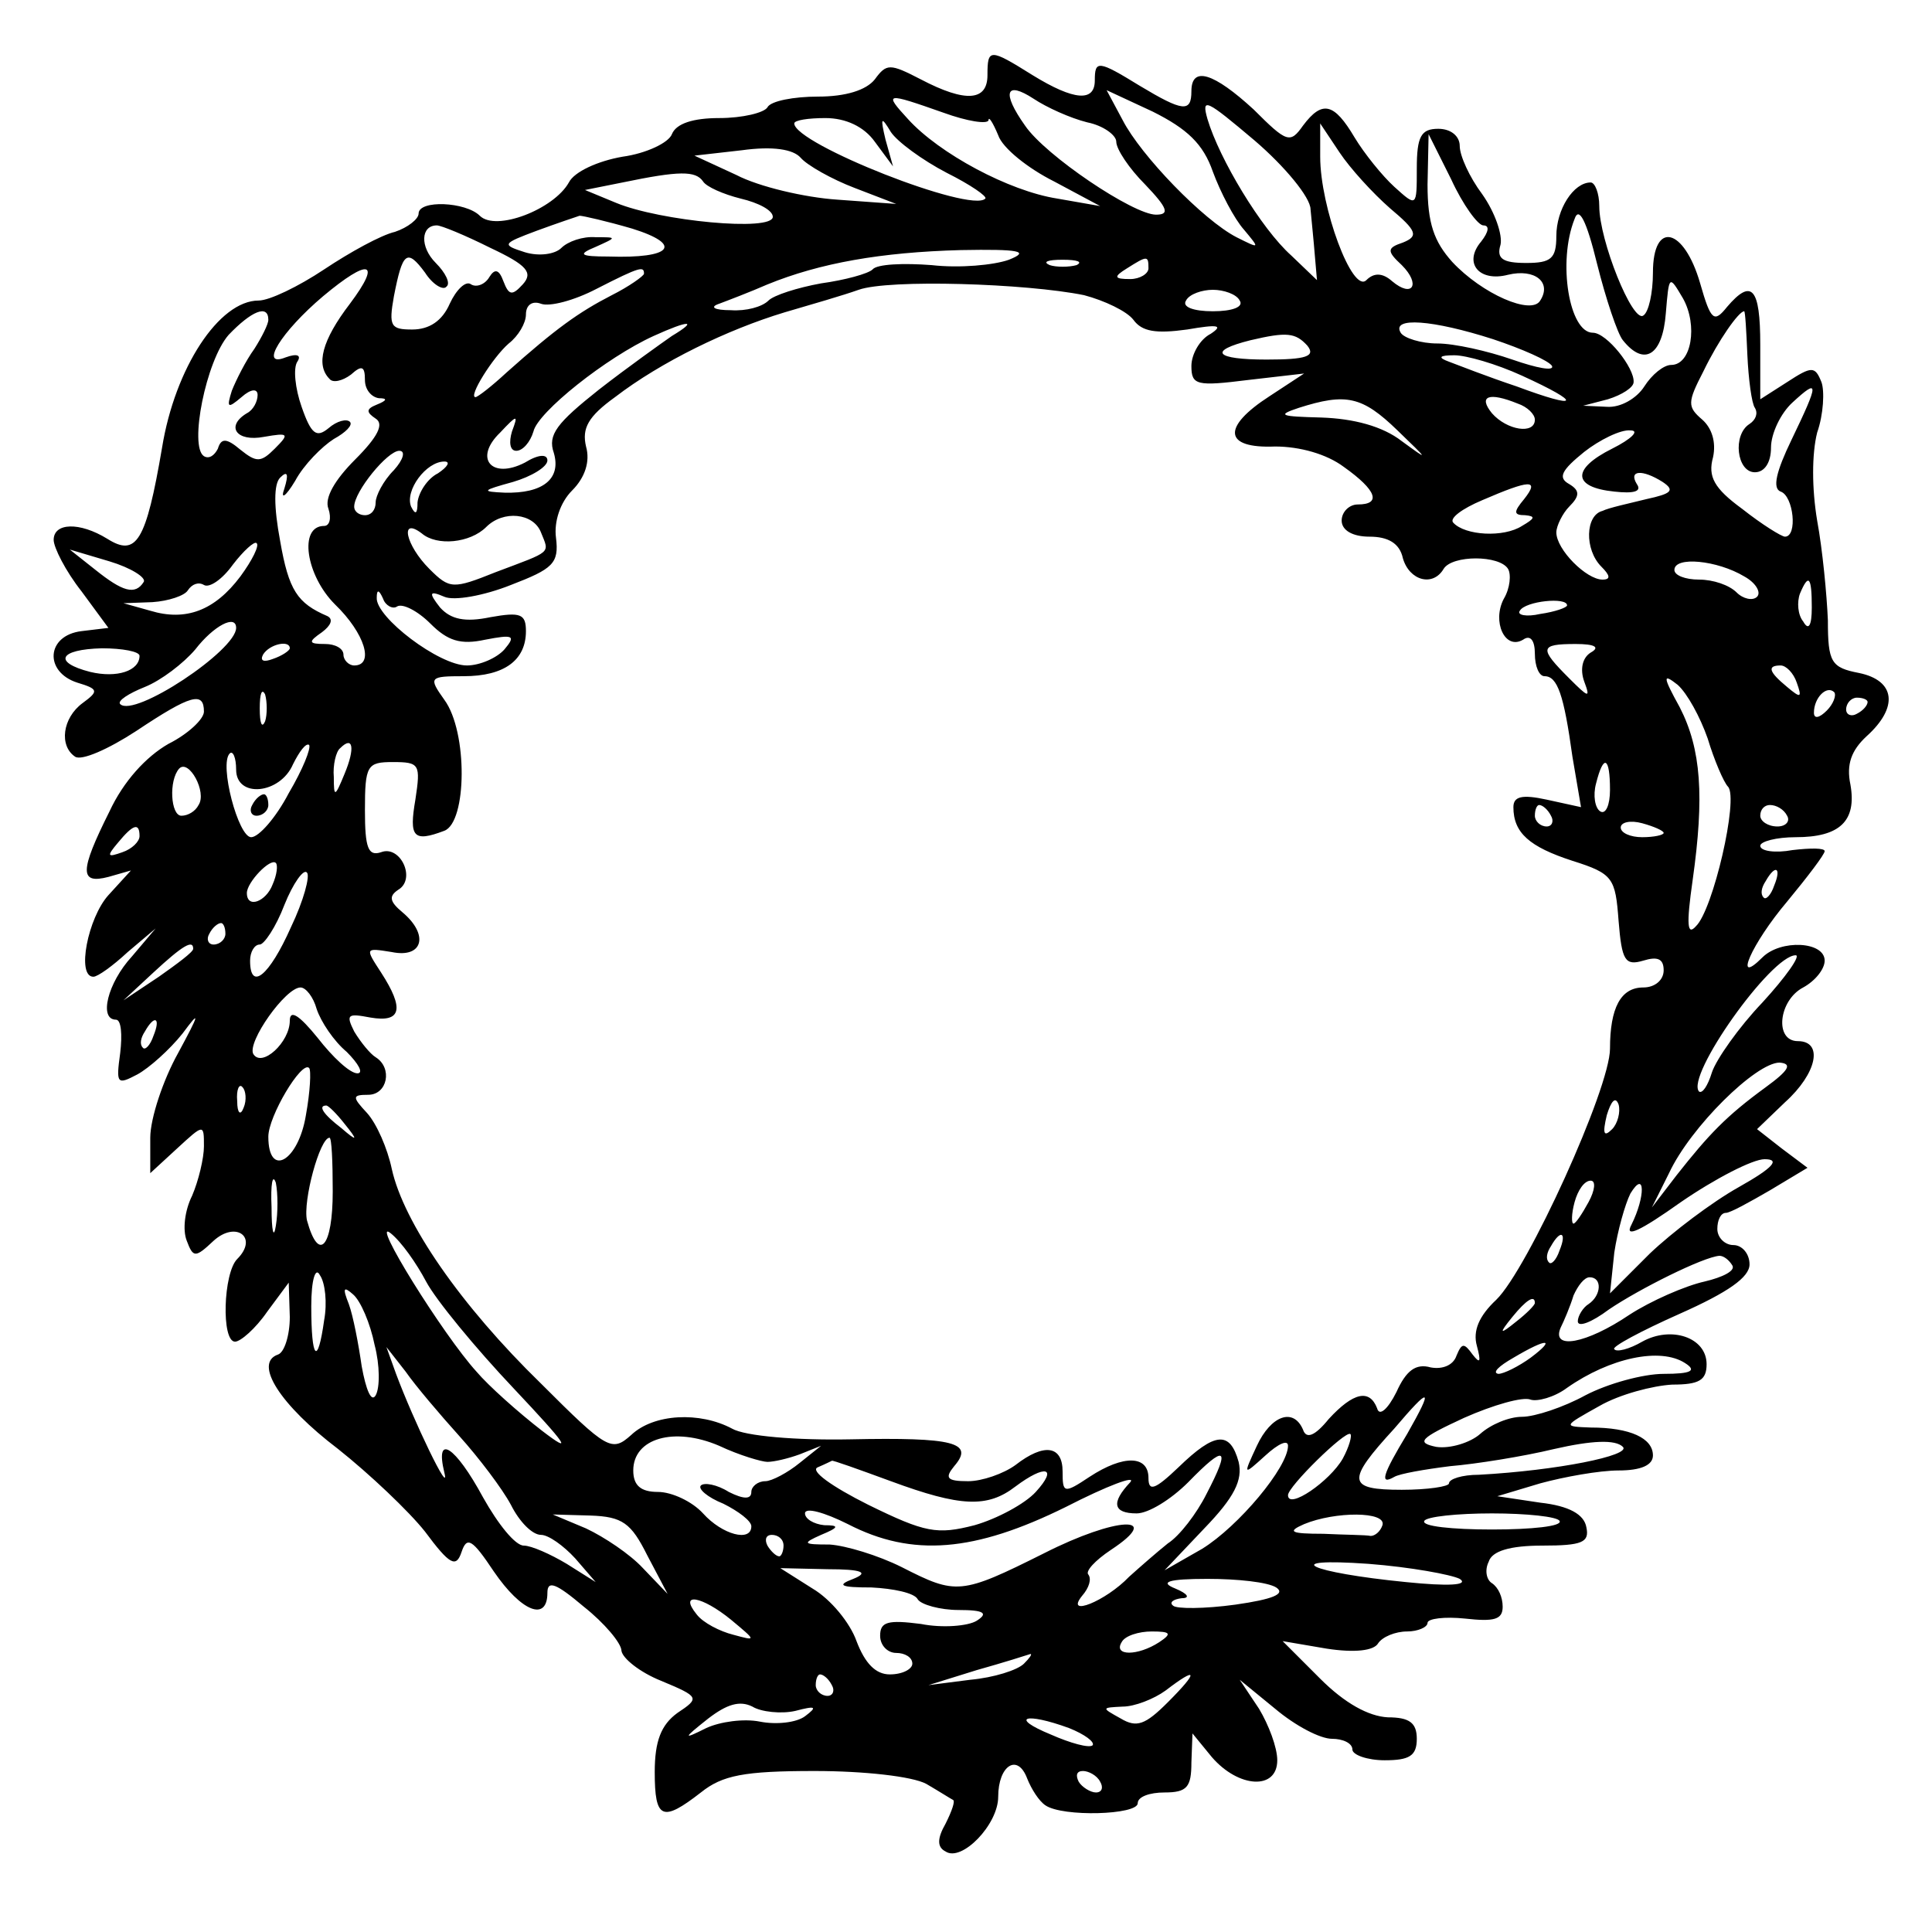
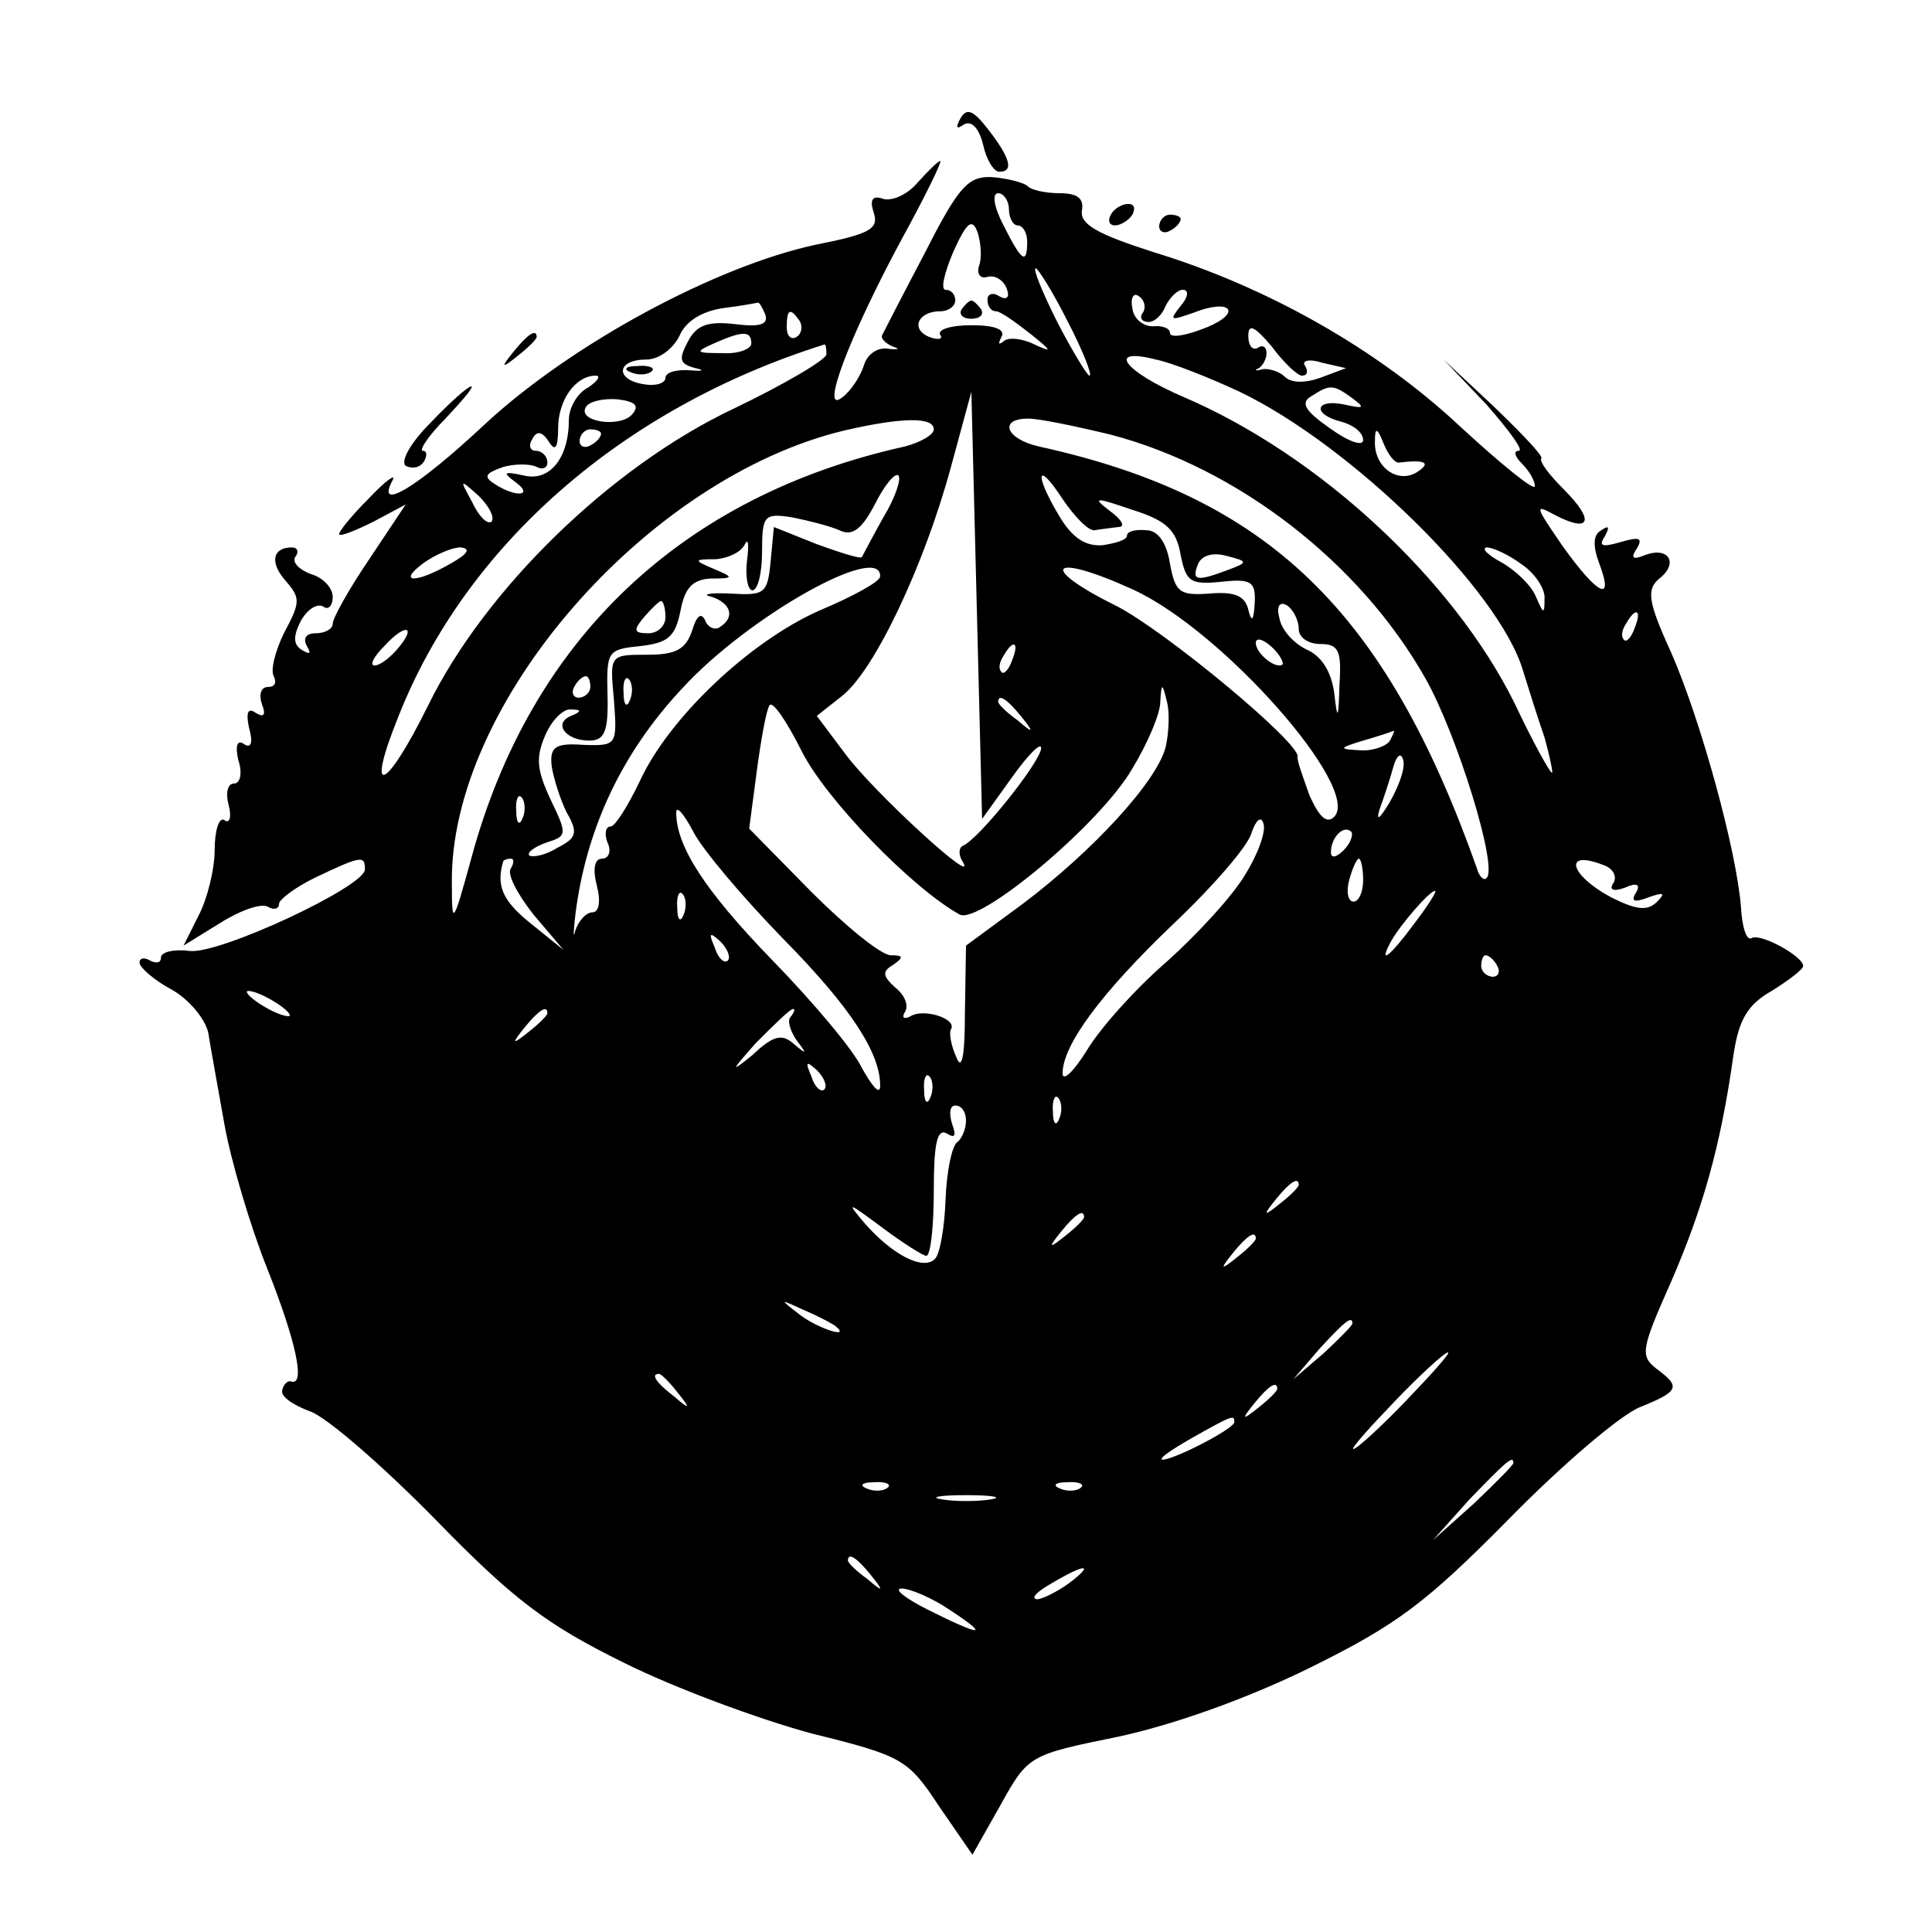
<svg xmlns="http://www.w3.org/2000/svg" version="1.0" width="180pt" height="180pt" viewBox="0 0 180 180" preserveAspectRatio="xMidYMid meet">
  <g transform="translate(0,180) scale(0.1,-0.1)" fill="#000000" stroke="none">
-     <path d="M920 1730 c0 -24 -20 -26 -62 -4 -29 15 -32 15 -43 0 -8 -10 -27 -16 -53 -16 -22 0 -44 -4 -47 -10 -3 -5 -23 -10 -45 -10 -24 0 -40 -5 -44 -15 -3 -8 -24 -18 -46 -21 -23 -4 -45 -14 -50 -24 -14 -25 -68 -46 -83 -31 -13 13 -57 15 -57 2 0 -5 -10 -13 -22 -17 -13 -3 -42 -19 -66 -35 -24 -16 -51 -29 -61 -29 -37 0 -78 -63 -90 -137 -15 -88 -24 -102 -51 -85 -26 16 -50 15 -50 -1 0 -7 11 -29 26 -48 l25 -34 -25 -3 c-33 -4 -35 -38 -4 -48 20 -6 20 -8 5 -19 -19 -14 -22 -40 -7 -50 6 -4 31 7 57 24 51 34 63 37 63 18 0 -7 -15 -21 -33 -30 -21 -12 -42 -35 -55 -63 -28 -56 -28 -68 -1 -61 l21 6 -21 -23 c-19 -21 -30 -76 -14 -76 4 0 18 10 32 23 l26 22 -22 -26 c-23 -25 -31 -59 -15 -59 5 0 6 -14 4 -31 -4 -29 -3 -30 16 -20 11 6 30 23 42 38 17 23 16 19 -4 -18 -14 -25 -26 -61 -26 -79 l0 -33 25 23 c25 23 25 23 25 2 0 -11 -5 -32 -11 -46 -7 -14 -9 -32 -5 -42 6 -16 8 -16 25 0 21 19 42 3 22 -17 -13 -13 -15 -77 -2 -77 5 0 19 12 30 28 l20 27 1 -32 c0 -17 -5 -33 -11 -35 -23 -8 2 -47 56 -88 29 -23 66 -58 81 -77 23 -31 29 -34 34 -19 5 15 10 12 30 -18 26 -38 50 -47 50 -20 0 12 8 9 34 -13 19 -15 35 -34 35 -41 1 -7 17 -20 37 -28 36 -15 36 -16 15 -30 -15 -11 -21 -26 -21 -55 0 -44 7 -47 43 -19 20 16 40 20 106 20 46 0 91 -5 104 -12 12 -7 23 -14 25 -15 2 -1 -1 -10 -7 -22 -8 -14 -8 -22 0 -26 15 -10 49 25 49 51 0 29 18 41 27 17 4 -10 11 -21 17 -25 16 -11 86 -9 86 2 0 6 11 10 25 10 21 0 25 5 25 28 l1 27 18 -22 c25 -29 61 -31 61 -3 0 12 -8 33 -17 48 l-18 27 33 -27 c19 -16 42 -28 53 -28 10 0 19 -4 19 -10 0 -5 14 -10 30 -10 23 0 30 4 30 20 0 15 -7 20 -27 20 -18 1 -40 13 -63 36 l-35 35 41 -7 c26 -4 44 -2 48 5 4 6 16 11 27 11 10 0 19 4 19 8 0 4 16 6 35 4 27 -3 35 -1 35 11 0 9 -4 18 -10 22 -5 3 -7 12 -3 20 3 10 20 15 50 15 37 0 44 3 41 17 -2 12 -16 20 -43 23 l-40 6 40 12 c22 6 55 12 73 12 21 0 32 5 32 14 0 16 -21 26 -58 26 -26 1 -26 1 8 20 19 11 50 19 68 20 25 0 32 4 32 19 0 25 -33 36 -60 21 -12 -7 -24 -10 -26 -7 -3 2 25 17 61 33 45 20 65 34 65 46 0 10 -7 18 -15 18 -8 0 -15 7 -15 15 0 8 3 15 8 15 4 0 22 10 41 21 l35 21 -24 18 -23 18 26 25 c30 27 36 57 12 57 -22 0 -18 38 5 50 11 6 20 17 20 25 0 18 -41 20 -58 3 -28 -28 -10 13 23 52 19 23 35 44 35 47 0 3 -13 3 -30 1 -16 -3 -30 -1 -30 4 0 4 15 8 33 8 41 0 57 15 51 49 -4 19 1 32 15 45 30 27 27 52 -7 59 -26 5 -29 10 -29 49 -1 24 -5 66 -10 93 -5 30 -5 62 0 82 6 17 7 39 4 47 -6 15 -9 15 -32 0 l-25 -16 0 51 c0 53 -8 62 -31 35 -12 -15 -15 -13 -25 22 -15 52 -44 59 -44 10 0 -19 -4 -37 -9 -40 -10 -7 -41 70 -41 102 0 12 -4 22 -8 22 -16 0 -32 -25 -32 -50 0 -21 -5 -25 -28 -25 -22 0 -28 4 -24 17 2 9 -5 30 -17 47 -12 16 -21 36 -21 45 0 9 -8 16 -20 16 -16 0 -20 -7 -20 -37 0 -36 0 -36 -21 -17 -11 10 -28 31 -37 46 -19 32 -30 35 -48 11 -12 -17 -15 -16 -46 15 -37 34 -58 41 -58 17 0 -20 -8 -19 -48 5 -39 24 -42 24 -42 5 0 -20 -19 -19 -58 5 -40 25 -42 25 -42 0z m93 -44 c15 -3 27 -12 27 -18 0 -7 12 -25 27 -40 21 -22 23 -28 10 -28 -21 0 -103 55 -122 83 -22 31 -18 42 8 25 12 -8 34 -18 50 -22z m117 -46 c7 -19 20 -44 29 -54 15 -18 15 -18 -7 -7 -31 16 -89 76 -106 109 l-15 28 43 -20 c32 -16 47 -30 56 -56z m-251 55 c22 -8 41 -11 42 -7 0 4 4 -2 9 -14 4 -12 28 -31 52 -43 l43 -23 -40 7 c-45 7 -110 42 -139 74 -23 25 -21 25 33 6z m342 -90 c1 -11 3 -30 4 -43 l2 -23 -24 23 c-28 25 -67 90 -78 127 -6 21 -1 18 44 -20 28 -24 52 -53 52 -64z m-406 63 l17 -23 -7 25 c-5 21 -4 22 5 7 6 -9 29 -26 52 -38 22 -11 38 -22 36 -24 -13 -14 -178 51 -178 70 0 3 13 5 29 5 19 0 36 -8 46 -22z m480 -62 c25 -21 27 -26 12 -32 -15 -5 -15 -8 -1 -21 18 -18 10 -31 -9 -15 -9 8 -17 8 -24 1 -13 -13 -43 68 -43 115 l0 31 18 -27 c10 -15 31 -38 47 -52z m-499 19 l39 -15 -55 4 c-30 2 -73 12 -94 23 l-39 18 44 5 c29 4 48 1 55 -7 6 -7 29 -20 50 -28z m586 -35 c6 0 5 -6 -2 -15 -17 -20 -2 -38 25 -31 25 6 41 -7 30 -24 -8 -14 -54 6 -82 36 -17 19 -23 36 -23 72 l1 47 21 -42 c11 -24 25 -43 30 -43z m-727 41 c3 -5 19 -12 35 -16 17 -4 30 -11 30 -17 0 -14 -105 -4 -146 13 l-29 12 35 7 c53 11 68 11 75 1z m857 -148 c20 -25 37 -14 40 25 3 36 3 36 16 14 14 -25 8 -62 -11 -62 -7 0 -18 -9 -25 -20 -7 -11 -22 -20 -35 -19 l-22 1 23 6 c13 4 24 11 24 16 1 13 -25 46 -38 46 -22 0 -33 66 -17 106 4 12 11 -1 21 -42 8 -32 19 -65 24 -71z m-923 104 c48 -15 37 -28 -22 -26 -27 0 -29 2 -12 9 20 9 20 9 0 9 -12 1 -26 -4 -32 -10 -6 -6 -21 -8 -34 -4 -22 7 -21 8 11 20 19 7 37 13 40 14 3 0 25 -5 49 -12z m-132 -18 c34 -16 40 -23 30 -34 -10 -11 -13 -10 -18 3 -4 11 -8 12 -13 4 -4 -7 -12 -10 -17 -7 -5 4 -14 -5 -20 -18 -7 -16 -19 -24 -35 -24 -20 0 -22 3 -17 31 8 41 12 45 29 22 7 -11 17 -17 20 -13 4 3 -1 13 -10 22 -15 15 -14 35 1 35 4 0 26 -9 50 -21z m483 -11 c-14 -5 -46 -8 -72 -5 -26 2 -51 1 -55 -4 -4 -4 -26 -10 -48 -13 -22 -4 -44 -11 -49 -16 -6 -6 -21 -10 -35 -9 -16 0 -20 3 -11 6 8 3 29 11 45 18 49 20 106 30 180 32 55 1 65 -1 45 -9z m63 -5 c-7 -2 -19 -2 -25 0 -7 3 -2 5 12 5 14 0 19 -2 13 -5z m67 -3 c0 -5 -8 -10 -17 -10 -15 0 -16 2 -3 10 19 12 20 12 20 0z m-744 -33 c-26 -34 -32 -57 -19 -70 3 -4 12 -2 20 4 10 9 13 8 13 -5 0 -9 6 -16 13 -17 8 0 8 -2 -2 -6 -10 -4 -10 -7 -1 -13 8 -5 2 -17 -19 -38 -19 -19 -29 -36 -25 -46 3 -9 1 -16 -4 -16 -24 0 -17 -46 10 -73 28 -27 37 -57 18 -57 -5 0 -10 5 -10 10 0 6 -8 10 -17 10 -16 0 -16 2 -3 11 8 6 11 12 5 15 -28 12 -36 24 -44 70 -6 32 -6 53 0 59 7 7 8 3 4 -10 -4 -11 1 -8 10 7 8 15 25 32 36 39 11 6 18 13 15 16 -3 3 -12 1 -20 -6 -11 -9 -16 -6 -25 20 -6 17 -8 36 -4 42 4 6 0 8 -11 4 -25 -10 -4 24 35 57 43 36 55 33 25 -7z m274 28 c0 -2 -14 -12 -30 -20 -31 -16 -52 -31 -98 -72 -14 -13 -27 -23 -29 -23 -7 0 16 37 31 50 9 7 16 19 16 27 0 9 6 13 14 10 8 -3 31 3 52 14 41 21 44 21 44 14z m410 -20 c19 -5 40 -15 46 -23 8 -11 21 -13 50 -9 29 5 34 4 22 -4 -10 -5 -18 -19 -18 -30 0 -18 5 -19 53 -13 l52 6 -32 -21 c-45 -29 -43 -49 5 -47 23 0 48 -7 64 -19 31 -22 35 -35 13 -35 -8 0 -15 -7 -15 -15 0 -9 10 -15 26 -15 17 0 28 -6 31 -20 6 -21 28 -27 38 -10 8 13 52 13 60 0 3 -5 2 -18 -4 -28 -11 -21 1 -48 18 -38 7 5 11 -1 11 -13 0 -12 4 -21 9 -21 12 0 18 -17 26 -75 l8 -47 -32 7 c-23 5 -31 3 -31 -7 0 -24 15 -37 55 -50 38 -12 40 -16 43 -56 3 -37 6 -42 23 -37 13 4 19 2 19 -9 0 -9 -8 -16 -19 -16 -21 0 -31 -19 -31 -57 0 -37 -77 -206 -106 -234 -16 -15 -22 -29 -18 -43 4 -15 3 -17 -4 -8 -8 11 -10 11 -15 -1 -3 -9 -13 -13 -24 -11 -14 4 -23 -3 -32 -23 -8 -16 -16 -23 -18 -15 -7 18 -22 15 -45 -10 -13 -16 -21 -19 -24 -10 -9 21 -30 13 -43 -15 -13 -28 -13 -28 8 -9 12 11 21 15 21 9 0 -20 -46 -75 -80 -96 l-35 -20 37 39 c28 29 36 45 32 62 -8 29 -22 28 -56 -5 -22 -21 -28 -23 -28 -10 0 21 -23 22 -55 1 -24 -16 -25 -15 -25 5 0 24 -17 27 -44 6 -11 -8 -31 -15 -44 -15 -20 0 -22 3 -13 14 19 22 0 27 -97 25 -50 -1 -98 3 -110 10 -30 16 -73 14 -94 -6 -18 -16 -22 -14 -84 48 -75 73 -128 150 -139 200 -4 19 -14 42 -23 52 -14 15 -14 17 1 17 18 0 23 25 7 35 -5 3 -14 14 -20 24 -8 16 -6 17 15 13 29 -5 32 8 10 42 -15 23 -15 23 10 19 29 -6 35 16 10 37 -12 10 -13 15 -4 21 17 10 2 42 -16 35 -12 -4 -15 4 -15 39 0 42 2 45 26 45 25 0 26 -2 21 -35 -6 -35 -2 -40 27 -29 21 8 22 92 0 122 -15 21 -14 22 18 22 38 0 58 15 58 42 0 16 -5 18 -33 13 -24 -5 -37 -2 -47 9 -11 14 -10 16 4 10 9 -4 37 1 62 11 39 15 45 20 42 44 -2 15 4 33 15 44 12 12 17 27 13 41 -4 17 2 28 27 46 43 33 105 63 158 79 24 7 55 16 69 21 28 10 156 6 210 -5z m145 -5 c4 -6 -7 -10 -25 -10 -18 0 -29 4 -25 10 3 6 15 10 25 10 10 0 22 -4 25 -10z m-905 -18 c0 -4 -6 -16 -13 -27 -8 -11 -17 -29 -21 -39 -5 -16 -4 -17 9 -6 9 8 15 8 15 2 0 -6 -4 -14 -10 -17 -20 -12 -10 -27 16 -22 23 4 24 3 10 -11 -13 -13 -17 -13 -32 -1 -13 11 -18 11 -21 1 -3 -6 -8 -10 -13 -7 -14 9 2 89 23 113 21 22 37 29 37 14z m1378 -33 c1 -22 4 -45 7 -49 3 -5 1 -11 -5 -15 -16 -10 -12 -45 5 -45 9 0 15 9 15 23 0 13 9 32 20 42 25 23 25 19 -1 -35 -14 -29 -18 -45 -10 -48 12 -4 16 -42 4 -42 -3 0 -21 11 -40 26 -26 19 -32 30 -27 48 3 14 -1 27 -10 35 -14 12 -14 16 1 45 14 29 33 56 38 56 1 0 2 -18 3 -41z m-1002 18 c-10 -7 -41 -29 -68 -50 -39 -31 -48 -42 -42 -59 7 -24 -10 -38 -46 -37 -22 1 -21 2 8 10 17 5 32 14 32 20 0 6 -8 6 -21 -2 -31 -16 -48 4 -23 28 16 17 17 17 11 1 -3 -10 -2 -18 4 -18 6 0 13 8 16 18 4 18 68 69 112 89 33 15 42 15 17 0z m765 -3 c27 -9 52 -20 55 -25 2 -5 -14 -2 -37 6 -23 8 -54 15 -70 15 -15 0 -31 5 -34 10 -9 15 30 12 86 -6z m-173 -6 c8 -10 -1 -13 -38 -13 -48 0 -55 8 -15 18 34 8 42 7 53 -5z m200 -28 c57 -26 54 -32 -5 -10 -27 9 -55 20 -63 23 -11 4 -9 6 5 6 11 0 39 -8 63 -19z m-116 -51 c29 -28 30 -29 4 -10 -18 14 -45 21 -75 22 -38 1 -42 2 -21 9 44 14 59 11 92 -21z m112 25 c9 -3 16 -10 16 -15 0 -14 -26 -10 -40 6 -13 16 -3 20 24 9z m88 -42 c-38 -19 -37 -36 2 -40 18 -2 26 0 21 7 -8 13 5 14 24 2 12 -8 8 -11 -15 -16 -16 -4 -35 -8 -41 -11 -16 -4 -17 -36 -1 -52 8 -8 9 -12 1 -12 -15 0 -43 28 -43 44 0 6 6 18 12 24 10 10 10 15 0 21 -11 6 -7 13 14 30 14 11 34 21 43 20 9 0 1 -8 -17 -17z m-1135 -20 c-10 -10 -17 -24 -17 -30 0 -7 -4 -12 -10 -12 -5 0 -10 3 -10 8 0 14 31 52 42 52 6 0 4 -8 -5 -18z m41 -3 c-10 -5 -18 -18 -19 -27 0 -11 -2 -12 -6 -4 -6 15 14 42 31 42 6 0 3 -5 -6 -11z m1012 -24 c-10 -12 -10 -15 1 -15 10 -1 9 -3 -3 -10 -17 -11 -53 -9 -64 3 -4 4 8 13 27 21 44 19 54 20 39 1z m-916 -31 c8 -20 11 -17 -42 -37 -40 -16 -43 -16 -62 3 -22 22 -28 49 -7 33 14 -12 45 -9 60 6 16 16 44 13 51 -5z m-280 -41 c-24 -32 -51 -42 -84 -32 l-25 7 27 1 c15 1 30 6 33 11 4 6 10 8 15 5 5 -3 17 5 27 19 10 13 20 22 22 20 3 -2 -4 -16 -15 -31z m-90 -5 c-8 -13 -20 -9 -45 11 l-24 19 37 -11 c20 -6 34 -15 32 -19z m1491 5 c11 -6 16 -15 12 -19 -4 -4 -13 -2 -19 4 -7 7 -22 12 -35 12 -13 0 -23 4 -23 9 0 13 40 9 65 -6z m63 -29 c0 -17 -3 -22 -8 -13 -5 6 -6 18 -3 26 8 19 11 16 11 -13z m-1318 1 c5 3 19 -4 31 -16 16 -16 28 -20 51 -15 26 5 29 4 18 -9 -7 -8 -23 -15 -35 -15 -26 0 -85 45 -84 63 0 8 2 8 6 -1 2 -6 9 -10 13 -7z m1090 1 c0 -2 -11 -6 -25 -8 -13 -3 -22 -1 -19 3 5 9 44 13 44 5z m-1240 -21 c0 -21 -95 -84 -108 -71 -3 3 8 10 23 16 15 6 36 22 47 35 17 22 38 33 38 20z m-90 -26 c0 -14 -21 -21 -46 -15 -35 9 -29 21 11 22 19 0 35 -3 35 -7z m140 7 c0 -2 -7 -7 -16 -10 -8 -3 -12 -2 -9 4 6 10 25 14 25 6z m1212 -4 c-8 -5 -10 -16 -6 -27 6 -16 4 -15 -14 3 -28 28 -28 32 6 32 18 0 23 -3 14 -8z m192 -28 c5 -14 4 -15 -9 -4 -17 14 -19 20 -6 20 5 0 12 -7 15 -16z m-83 -52 c6 -20 15 -41 19 -45 10 -11 -14 -115 -30 -130 -8 -9 -9 1 -3 43 11 78 8 122 -12 161 -16 29 -16 32 -2 21 9 -8 21 -30 28 -50z m-1344 16 c-3 -7 -5 -2 -5 12 0 14 2 19 5 13 2 -7 2 -19 0 -25z m1455 10 c-7 -7 -12 -8 -12 -2 0 14 12 26 19 19 2 -3 -1 -11 -7 -17z m38 8 c0 -3 -4 -8 -10 -11 -5 -3 -10 -1 -10 4 0 6 5 11 10 11 6 0 10 -2 10 -4z m-1471 -85 c-12 -23 -28 -41 -35 -41 -12 0 -30 68 -20 78 3 3 6 -4 6 -15 0 -27 41 -23 53 5 6 12 12 20 15 18 2 -3 -6 -23 -19 -45z m52 18 c-9 -22 -10 -22 -10 -3 -1 11 2 24 6 27 12 12 14 0 4 -24z m-136 -29 c-3 -6 -10 -10 -16 -10 -10 0 -12 33 -2 44 9 9 26 -22 18 -34z m1315 14 c0 -14 -4 -23 -9 -20 -5 3 -7 15 -4 26 7 28 13 25 13 -6z m-55 -24 c3 -5 1 -10 -4 -10 -6 0 -11 5 -11 10 0 6 2 10 4 10 3 0 8 -4 11 -10z m220 0 c3 -5 -1 -10 -9 -10 -9 0 -16 5 -16 10 0 6 4 10 9 10 6 0 13 -4 16 -10z m-115 -16 c0 -2 -9 -4 -20 -4 -11 0 -20 4 -20 9 0 5 9 7 20 4 11 -3 20 -7 20 -9z m-1420 -3 c0 -5 -7 -12 -16 -15 -14 -5 -15 -4 -4 9 14 17 20 19 20 6z m124 -45 c-6 -16 -24 -23 -24 -8 0 10 22 33 27 28 2 -2 1 -11 -3 -20z m17 -40 c-20 -45 -38 -60 -38 -31 0 8 4 15 9 15 4 0 15 16 23 37 8 20 18 34 21 30 3 -3 -3 -26 -15 -51z m1382 39 c-3 -9 -8 -14 -10 -11 -3 3 -2 9 2 15 9 16 15 13 8 -4z m-1443 -45 c0 -5 -5 -10 -11 -10 -5 0 -7 5 -4 10 3 6 8 10 11 10 2 0 4 -4 4 -10z m-30 -14 c0 -3 -15 -14 -32 -26 l-33 -22 28 26 c27 25 37 31 37 22z m1462 -50 c-22 -23 -43 -53 -47 -65 -4 -13 -9 -20 -12 -18 -13 14 67 127 90 127 5 0 -9 -20 -31 -44z m-1347 -6 c4 -12 16 -30 28 -40 11 -11 16 -20 10 -20 -7 0 -23 15 -37 33 -17 21 -26 27 -26 16 0 -20 -26 -44 -34 -31 -6 11 30 62 44 62 5 0 12 -9 15 -20z m-152 -25 c-3 -9 -8 -14 -10 -11 -3 3 -2 9 2 15 9 16 15 13 8 -4z m142 -74 c-7 -43 -35 -59 -35 -20 0 19 31 71 38 64 2 -2 1 -22 -3 -44z m1360 26 c-37 -27 -53 -44 -83 -82 l-23 -30 16 32 c20 43 81 103 103 103 12 -1 9 -7 -13 -23z m-1418 -19 c-3 -8 -6 -5 -6 6 -1 11 2 17 5 13 3 -3 4 -12 1 -19z m1275 -20 c-8 -8 -9 -4 -5 13 4 13 8 18 11 10 2 -7 -1 -18 -6 -23z m-1181 5 c13 -16 12 -17 -3 -4 -17 13 -22 21 -14 21 2 0 10 -8 17 -17z m-11 -63 c0 -52 -13 -67 -24 -27 -4 18 12 77 21 77 2 0 3 -22 3 -50z m1310 4 c-25 -14 -62 -42 -83 -62 l-37 -37 4 38 c3 20 10 45 15 55 14 23 14 -3 1 -29 -7 -13 8 -6 46 21 32 22 67 40 78 40 15 0 8 -8 -24 -26z m-1363 -36 c-2 -13 -4 -5 -4 17 -1 22 1 32 4 23 2 -10 2 -28 0 -40z m1223 22 c-6 -11 -12 -20 -14 -20 -2 0 -2 9 1 20 3 11 9 20 15 20 5 0 4 -9 -2 -20z m-1083 -74 c9 -17 46 -62 82 -100 49 -52 56 -62 26 -39 -22 17 -50 42 -61 55 -31 34 -100 145 -80 129 10 -8 24 -28 33 -45z m1056 29 c-3 -9 -8 -14 -10 -11 -3 3 -2 9 2 15 9 16 15 13 8 -4z m161 -14 c3 -5 -9 -11 -26 -15 -18 -4 -50 -18 -70 -31 -40 -27 -73 -33 -64 -12 3 6 9 20 12 30 4 9 10 17 15 17 12 0 11 -17 -1 -25 -5 -3 -10 -11 -10 -16 0 -6 13 -1 29 11 28 19 88 49 103 50 4 0 9 -4 12 -9z m-1312 -51 c-6 -43 -12 -37 -12 13 0 25 4 37 8 29 5 -7 7 -26 4 -42z m47 -23 c5 -19 5 -40 1 -47 -4 -7 -9 5 -13 27 -3 21 -8 47 -12 58 -6 15 -5 17 4 9 7 -6 16 -27 20 -47z m1081 39 c0 -2 -8 -10 -17 -17 -16 -13 -17 -12 -4 4 13 16 21 21 21 13z m-4 -51 c-11 -8 -25 -15 -30 -15 -6 1 0 7 14 15 32 19 40 18 16 0z m-998 -73 c18 -20 40 -49 48 -64 8 -16 20 -28 28 -28 7 0 21 -10 32 -22 l19 -22 -27 17 c-15 9 -33 17 -40 17 -8 0 -24 20 -38 45 -26 48 -45 60 -36 23 6 -24 -29 49 -45 92 l-9 25 18 -23 c9 -13 32 -40 50 -60z m1142 68 c11 -7 6 -10 -20 -10 -19 0 -52 -9 -73 -20 -20 -11 -47 -20 -59 -20 -12 0 -29 -7 -39 -16 -9 -8 -28 -14 -41 -12 -19 4 -15 8 26 27 27 12 55 20 62 17 6 -2 22 2 34 11 40 28 87 38 110 23z m-259 -66 c-23 -38 -26 -48 -12 -40 5 3 28 7 52 10 24 2 68 9 97 16 35 8 57 9 64 2 8 -8 -61 -22 -134 -26 -16 0 -28 -4 -28 -8 0 -3 -20 -6 -44 -6 -51 0 -52 8 -7 57 34 40 37 39 12 -5z m-596 -26 c6 0 19 3 30 7 l20 8 -20 -16 c-11 -9 -26 -17 -32 -17 -7 0 -13 -5 -13 -10 0 -7 -7 -7 -21 0 -11 7 -23 9 -26 6 -3 -3 6 -11 21 -17 14 -7 26 -16 26 -21 0 -15 -27 -8 -45 12 -10 11 -29 20 -42 20 -16 0 -23 6 -23 20 0 30 38 41 80 23 19 -9 40 -15 45 -15z m536 3 c-12 -21 -51 -48 -51 -34 0 8 53 60 58 57 2 -1 -1 -12 -7 -23z m-127 -33 c-9 -18 -25 -39 -36 -46 -10 -8 -26 -22 -36 -31 -22 -23 -60 -38 -44 -18 7 8 9 16 6 20 -3 3 6 13 21 23 50 33 5 31 -62 -3 -78 -39 -82 -39 -133 -13 -22 11 -52 20 -67 21 -25 0 -26 1 -8 9 17 7 17 9 3 9 -10 1 -18 6 -18 11 0 6 18 1 40 -10 60 -31 118 -26 203 16 39 20 66 30 60 23 -18 -19 -16 -29 6 -29 11 0 32 13 48 29 35 36 40 33 17 -11z m-294 12 c65 -24 90 -25 116 -5 28 21 40 18 19 -5 -10 -11 -36 -25 -57 -31 -35 -9 -46 -7 -99 19 -34 17 -55 32 -47 35 7 3 13 6 13 6 0 1 25 -8 55 -19z m-227 -69 l19 -36 -23 24 c-12 13 -36 29 -53 37 l-31 13 35 -1 c30 -1 38 -7 53 -37z m685 28 c-2 -6 -7 -10 -11 -10 -4 1 -24 1 -44 2 -31 0 -34 2 -18 9 29 12 77 12 73 -1z m165 4 c3 -5 -26 -8 -63 -8 -37 0 -66 3 -63 8 2 4 31 7 63 7 32 0 61 -3 63 -7z m-723 -23 c0 -5 -2 -10 -4 -10 -3 0 -8 5 -11 10 -3 6 -1 10 4 10 6 0 11 -4 11 -10z m630 -31 c9 -6 -11 -7 -50 -3 -91 9 -120 23 -35 17 39 -3 77 -10 85 -14z m-565 0 c-16 -6 -12 -8 17 -8 20 -1 40 -5 43 -11 3 -5 21 -10 38 -10 24 0 28 -3 17 -10 -8 -5 -32 -7 -52 -3 -31 4 -38 2 -38 -11 0 -9 7 -16 15 -16 8 0 15 -4 15 -10 0 -5 -9 -10 -21 -10 -13 0 -23 10 -31 31 -6 17 -24 39 -41 49 l-30 19 44 -1 c32 0 39 -3 24 -9z m394 -8 c9 -6 -3 -11 -38 -16 -29 -4 -55 -4 -58 -1 -4 3 0 6 8 7 8 0 6 4 -6 9 -15 6 -7 9 30 9 28 0 56 -3 64 -8z m-508 -30 c24 -20 24 -20 2 -14 -12 3 -28 11 -34 19 -17 21 5 17 32 -5z m399 -21 c-20 -13 -43 -13 -35 0 3 6 16 10 28 10 18 0 19 -2 7 -10z m-126 -20 c-6 -6 -28 -13 -50 -15 l-39 -5 45 14 c25 7 47 14 50 15 2 0 -1 -4 -6 -9z m-179 -20 c3 -5 1 -10 -4 -10 -6 0 -11 5 -11 10 0 6 2 10 4 10 3 0 8 -4 11 -10z m313 -16 c-21 -21 -29 -24 -44 -15 -18 10 -18 10 2 11 11 0 29 7 40 15 30 23 31 18 2 -11z m-347 -8 c19 5 21 4 9 -5 -8 -6 -27 -8 -42 -5 -15 3 -37 0 -50 -6 -22 -11 -22 -10 2 9 17 13 29 17 41 11 8 -5 27 -7 40 -4z m255 -16 c15 -6 24 -13 22 -16 -3 -3 -21 2 -39 10 -39 16 -24 21 17 6z m29 -50 c3 -5 2 -10 -4 -10 -5 0 -13 5 -16 10 -3 6 -2 10 4 10 5 0 13 -4 16 -10z" />
-     <path d="M235 1050 c-3 -5 -1 -10 4 -10 6 0 11 5 11 10 0 6 -2 10 -4 10 -3 0 -8 -4 -11 -10z" />
+     <path d="M895 1690 c-5 -9 -4 -11 3 -6 7 4 14 -3 18 -19 3 -14 10 -25 15 -25 14 0 10 13 -10 39 -14 18 -20 21 -26 11z" />
+     <path d="M855 1630 c-10 -12 -25 -18 -33 -15 -9 3 -12 -1 -8 -13 5 -15 -3 -20 -54 -30 -93 -20 -227 -92 -308 -167 -64 -60 -103 -83 -86 -52 3 6 -7 -1 -23 -18 -16 -16 -28 -31 -27 -33 1 -2 16 4 32 12 l30 16 -34 -51 c-19 -28 -34 -55 -34 -60 0 -5 -7 -9 -16 -9 -9 0 -12 -5 -8 -12 4 -7 3 -8 -4 -4 -9 5 -9 13 -2 27 6 11 15 17 21 14 5 -4 9 1 9 9 0 8 -9 18 -20 21 -11 4 -18 11 -15 16 4 5 2 9 -3 9 -18 0 -21 -14 -6 -31 14 -16 14 -20 -1 -48 -9 -18 -13 -36 -10 -41 3 -6 1 -10 -5 -10 -7 0 -9 -7 -6 -16 4 -10 2 -13 -6 -8 -7 5 -9 0 -6 -14 4 -14 2 -20 -5 -15 -6 4 -8 -2 -5 -15 4 -12 2 -22 -4 -22 -6 0 -8 -9 -5 -20 3 -11 1 -18 -4 -14 -5 3 -9 -10 -9 -28 0 -18 -7 -46 -15 -61 l-14 -28 34 21 c19 12 39 19 45 15 5 -3 10 -2 10 3 0 4 16 16 35 25 42 20 45 20 45 7 0 -16 -135 -79 -163 -76 -15 2 -27 -1 -27 -6 0 -5 -4 -6 -10 -3 -5 3 -10 3 -10 -2 0 -4 13 -16 30 -25 16 -9 31 -27 34 -40 2 -13 9 -51 15 -85 6 -34 24 -95 40 -135 27 -68 36 -110 22 -105 -3 1 -7 -3 -8 -8 -2 -6 10 -14 26 -20 15 -5 68 -51 117 -101 73 -75 104 -98 175 -133 48 -24 127 -53 175 -66 85 -21 90 -24 119 -68 l31 -45 26 46 c26 47 27 47 110 64 51 11 119 35 178 64 81 40 108 60 185 138 50 51 105 98 123 105 37 15 38 19 15 36 -15 12 -14 18 14 81 29 67 46 125 58 211 5 33 13 47 36 60 16 10 29 20 29 23 0 9 -40 31 -48 26 -5 -3 -9 11 -10 29 -4 52 -37 173 -65 237 -22 48 -23 59 -11 69 18 14 9 30 -13 22 -12 -5 -14 -3 -8 6 6 10 2 11 -15 6 -17 -5 -21 -4 -15 5 5 9 4 11 -3 6 -8 -4 -8 -15 -2 -31 14 -37 -1 -30 -34 16 -26 38 -27 40 -7 29 33 -17 37 -5 8 24 -14 14 -23 26 -21 29 2 2 -18 23 -44 48 l-47 44 40 -42 c21 -24 35 -43 30 -43 -5 0 -4 -5 3 -12 7 -7 12 -16 12 -21 0 -5 -31 20 -70 56 -77 72 -180 130 -285 162 -53 17 -69 26 -67 39 2 11 -4 16 -21 16 -13 0 -27 3 -30 7 -4 3 -19 7 -33 8 -22 1 -31 -9 -62 -70 -20 -38 -38 -73 -40 -77 -2 -3 3 -8 10 -11 7 -2 5 -3 -4 -2 -10 2 -20 -5 -23 -15 -3 -10 -12 -24 -20 -30 -22 -18 6 56 55 147 22 40 38 73 36 73 -2 0 -11 -9 -21 -20z m85 -25 c0 -8 4 -15 8 -15 5 0 9 -7 9 -15 0 -22 -5 -19 -22 15 -9 17 -11 30 -5 30 5 0 10 -7 10 -15z m-28 -53 c-2 -7 1 -12 8 -10 7 2 15 -3 18 -11 3 -8 0 -11 -7 -7 -6 4 -11 2 -11 -3 0 -6 3 -11 8 -11 4 0 18 -10 32 -21 20 -16 21 -18 4 -10 -12 6 -25 7 -29 3 -5 -4 -5 -2 -2 4 4 7 -6 11 -28 11 -19 0 -32 -4 -29 -9 3 -4 -2 -5 -10 -2 -18 7 -11 24 10 24 8 0 14 5 14 10 0 6 -4 10 -9 10 -5 0 -1 16 7 35 13 29 18 32 23 18 3 -10 4 -24 1 -31z m83 -52 c14 -27 23 -50 20 -50 -2 0 -16 23 -30 50 -14 28 -23 50 -20 50 2 0 16 -22 30 -50z m70 9 c-4 -5 -1 -9 5 -9 6 0 13 7 16 15 4 8 11 15 16 15 6 0 5 -7 -2 -15 -11 -14 -10 -14 13 -6 15 6 28 7 31 3 3 -5 -8 -13 -25 -19 -16 -6 -29 -8 -29 -3 0 4 -7 7 -16 6 -9 0 -18 7 -19 17 -2 9 1 15 6 11 5 -3 7 -10 4 -15z m-352 -2 c3 -9 -4 -12 -28 -9 -26 3 -36 -1 -44 -16 -9 -17 -8 -21 7 -25 9 -2 7 -3 -5 -2 -13 1 -23 -2 -23 -7 0 -5 -9 -8 -20 -6 -27 4 -26 23 2 23 12 0 25 10 31 22 6 14 21 23 41 26 17 2 32 5 32 5 1 1 4 -4 7 -11z m32 -6 c3 -5 2 -12 -3 -15 -5 -3 -9 1 -9 9 0 17 3 19 12 6z m468 -51 c5 0 6 4 3 9 -4 5 4 7 16 3 l22 -5 -24 -9 c-14 -5 -27 -5 -33 1 -5 5 -15 8 -21 7 -6 -2 -8 -1 -3 1 4 3 7 9 7 14 0 6 -4 8 -8 5 -5 -3 -9 2 -9 11 0 12 6 9 22 -10 11 -15 24 -27 28 -27z m-513 30 c0 -5 -12 -10 -27 -9 -25 0 -26 1 -8 9 27 12 35 12 35 0z m70 -10 c0 -5 -39 -28 -87 -51 -114 -54 -231 -168 -284 -276 -40 -81 -59 -88 -28 -11 63 160 209 288 397 347 1 1 2 -3 2 -9z m385 -35 c104 -50 242 -185 264 -260 5 -16 14 -45 20 -62 5 -18 8 -33 7 -33 -2 0 -18 29 -35 65 -57 115 -182 231 -308 285 -56 24 -73 47 -26 35 15 -3 50 -17 78 -30z m-607 4 c-10 -5 -18 -19 -18 -30 0 -36 -18 -58 -42 -52 -19 4 -20 3 -8 -6 18 -13 1 -15 -19 -2 -11 7 -9 10 8 16 11 3 25 3 31 0 5 -3 10 -1 10 4 0 6 -5 11 -11 11 -5 0 -7 5 -3 11 4 8 9 7 15 -2 6 -10 9 -7 9 12 0 26 16 49 35 49 5 0 2 -5 -7 -11z m712 -10 c12 -9 11 -10 -7 -6 -28 6 -31 -9 -3 -16 11 -3 20 -10 20 -17 0 -6 -13 -2 -31 11 -23 16 -28 24 -17 30 17 11 20 11 38 -2z m-671 -15 c-11 -13 -52 -7 -43 7 3 5 16 8 29 7 17 -2 21 -6 14 -14z m354 -338 c15 21 27 33 27 27 0 -12 -58 -85 -73 -91 -4 -2 -4 -9 0 -15 15 -25 -83 65 -109 100 l-27 36 24 19 c30 24 76 121 101 213 l19 70 5 -199 5 -199 28 39z m-73 324 c0 -5 -12 -12 -27 -16 -208 -46 -349 -180 -404 -384 -17 -62 -18 -63 -18 -24 -3 167 181 379 366 423 52 12 83 13 83 1z m165 -5 c118 -31 232 -119 293 -227 29 -51 68 -176 57 -186 -2 -3 -7 1 -9 9 -85 240 -194 346 -408 393 -31 7 -38 26 -10 26 10 0 44 -7 77 -15z m-475 1 c0 -3 -4 -8 -10 -11 -5 -3 -10 -1 -10 4 0 6 5 11 10 11 6 0 10 -2 10 -4z m743 -27 c25 3 31 0 17 -9 -18 -11 -40 5 -39 29 0 13 2 13 8 -2 4 -10 10 -18 14 -18z m-480 -51 c-10 -18 -19 -35 -20 -37 -1 -2 -20 4 -42 12 l-40 16 -3 -32 c-3 -30 -5 -32 -38 -30 -19 1 -27 -1 -17 -3 18 -6 22 -19 8 -28 -5 -4 -12 0 -14 6 -4 8 -8 4 -12 -9 -6 -18 -15 -23 -42 -23 -35 0 -35 0 -31 -42 3 -42 3 -43 -28 -42 -27 2 -32 -2 -30 -20 2 -12 8 -31 14 -43 11 -19 9 -24 -9 -33 -11 -7 -23 -9 -26 -7 -2 3 5 8 16 12 19 6 20 7 4 40 -13 28 -14 39 -5 60 6 14 17 25 24 24 10 0 10 -2 0 -6 -17 -7 -5 -23 17 -23 14 0 18 8 17 43 -1 40 0 42 30 45 26 3 33 8 38 33 4 21 11 29 28 30 22 0 22 1 3 9 -19 8 -19 9 2 9 12 1 24 7 27 14 3 6 4 0 2 -15 -2 -16 1 -28 5 -28 5 0 9 16 9 36 0 34 2 36 28 32 15 -3 35 -8 44 -12 12 -6 21 1 33 24 9 18 19 30 22 27 3 -3 -3 -21 -14 -39z m197 -12 c5 1 15 2 22 3 7 0 3 7 -8 15 -17 13 -14 13 21 1 32 -10 41 -19 45 -42 5 -25 9 -28 38 -25 28 3 32 0 31 -20 -1 -17 -3 -18 -6 -6 -3 13 -13 17 -36 15 -28 -2 -32 1 -37 28 -3 19 -11 31 -22 31 -10 1 -18 -1 -18 -5 0 -4 -10 -7 -23 -9 -16 -1 -28 7 -40 27 -24 40 -21 53 3 16 11 -16 24 -30 30 -29z m-562 8 c-4 -3 -12 5 -18 18 -12 22 -12 22 6 6 10 -10 15 -20 12 -24z m-38 -39 c-33 -19 -50 -18 -26 0 11 8 27 15 35 15 10 -1 7 -6 -9 -15z m724 -6 c-29 -11 -34 -10 -28 5 3 8 13 12 27 8 20 -5 20 -6 1 -13z m274 5 c12 -8 22 -23 21 -32 0 -15 -1 -14 -8 2 -4 10 -18 24 -32 32 -13 7 -19 13 -14 14 6 0 21 -7 33 -16z m-598 -11 c0 -5 -26 -19 -57 -32 -65 -29 -140 -100 -167 -159 -11 -23 -23 -42 -27 -42 -5 0 -6 -7 -3 -15 4 -8 1 -15 -5 -15 -7 0 -9 -9 -5 -25 4 -15 2 -25 -4 -25 -6 0 -13 -8 -16 -17 -2 -10 -2 0 1 22 11 76 43 144 98 203 62 68 186 137 185 105z m235 -12 c84 -38 214 -186 188 -212 -7 -7 -14 0 -23 20 -6 17 -12 33 -11 36 2 13 -122 116 -168 140 -75 37 -63 51 14 16z m-435 -26 c0 -8 -7 -15 -16 -15 -14 0 -14 3 -4 15 7 8 14 15 16 15 2 0 4 -7 4 -15z m590 -11 c0 -8 9 -14 20 -14 17 0 20 -6 18 -37 -1 -34 -2 -35 -5 -8 -3 20 -12 34 -26 40 -12 6 -23 18 -25 29 -3 11 0 16 7 12 6 -4 11 -14 11 -22z m313 1 c-3 -9 -8 -14 -10 -11 -3 3 -2 9 2 15 9 16 15 13 8 -4z m-1153 -20 c-7 -8 -16 -15 -21 -15 -5 0 -1 8 9 18 20 22 31 19 12 -3z m825 -14 c-6 -5 -25 10 -25 20 0 5 6 4 14 -3 8 -7 12 -15 11 -17z m-252 4 c-3 -9 -8 -14 -10 -11 -3 3 -2 9 2 15 9 16 15 13 8 -4z m-393 -25 c0 -5 -5 -10 -11 -10 -5 0 -7 5 -4 10 3 6 8 10 11 10 2 0 4 -4 4 -10z m37 -12 c-3 -8 -6 -5 -6 6 -1 11 2 17 5 13 3 -3 4 -12 1 -19z m499 -44 c-8 -32 -68 -97 -133 -146 l-53 -39 -1 -62 c0 -42 -3 -55 -8 -42 -5 11 -7 23 -5 26 6 10 -26 20 -38 12 -6 -3 -8 -1 -5 4 4 6 0 16 -9 23 -12 11 -12 15 -2 21 10 7 10 9 -2 9 -9 0 -42 27 -74 59 l-58 59 7 53 c4 30 9 58 12 62 3 4 16 -15 30 -43 22 -44 102 -127 147 -152 18 -10 131 84 161 136 14 23 26 51 26 62 1 18 2 18 6 1 3 -10 2 -30 -1 -43z m-135 29 c13 -16 12 -17 -3 -4 -10 7 -18 15 -18 17 0 8 8 3 21 -13z m344 -23 c-3 -5 -16 -10 -28 -9 -20 1 -20 2 3 9 14 4 26 8 28 9 2 1 0 -3 -3 -9z m0 -57 c-9 -15 -13 -19 -10 -8 4 11 10 29 13 40 3 11 7 14 9 8 3 -7 -3 -24 -12 -40z m-808 -15 c-3 -8 -6 -5 -6 6 -1 11 2 17 5 13 3 -3 4 -12 1 -19z m243 -113 c63 -64 91 -107 90 -138 -1 -7 -8 2 -17 18 -8 17 -46 62 -84 101 -63 65 -89 106 -89 137 0 7 7 -1 16 -18 8 -16 46 -61 84 -100z m430 60 c-11 -19 -44 -55 -73 -81 -29 -25 -62 -62 -74 -82 -13 -21 -23 -30 -23 -22 0 26 35 74 103 139 37 35 70 73 73 85 4 12 9 16 11 9 3 -7 -5 -29 -17 -48z m92 23 c-7 -7 -12 -8 -12 -2 0 14 12 26 19 19 2 -3 -1 -11 -7 -17z m-776 -17 c-4 -5 6 -24 21 -43 l28 -33 -31 25 c-26 21 -32 35 -25 58 1 1 4 2 7 2 3 0 3 -4 0 -9z m794 -11 c0 -11 -4 -20 -9 -20 -5 0 -7 9 -4 20 3 11 7 20 9 20 2 0 4 -9 4 -20z m224 14 c9 -3 13 -11 9 -17 -4 -6 0 -8 11 -4 11 5 15 3 10 -5 -5 -8 -1 -9 12 -4 14 5 16 4 8 -4 -9 -9 -19 -8 -43 4 -39 21 -45 45 -7 30z m-857 -46 c-3 -8 -6 -5 -6 6 -1 11 2 17 5 13 3 -3 4 -12 1 -19z m681 -8 c-22 -30 -35 -41 -22 -17 9 16 36 47 41 47 2 0 -6 -13 -19 -30z m-640 -35 c-3 -3 -9 2 -12 12 -6 14 -5 15 5 6 7 -7 10 -15 7 -18z m717 -5 c3 -5 1 -10 -4 -10 -6 0 -11 5 -11 10 0 6 2 10 4 10 3 0 8 -4 11 -10z m-1125 -46 c0 -2 -9 0 -20 6 -11 6 -20 13 -20 16 0 2 9 0 20 -6 11 -6 20 -13 20 -16z m240 2 c0 -2 -8 -10 -17 -17 -16 -13 -17 -12 -4 4 13 16 21 21 21 13z m227 -3 c-4 -3 -1 -13 5 -22 10 -13 10 -14 -2 -4 -11 10 -19 9 -39 -10 -21 -17 -20 -15 3 11 17 17 32 32 35 32 2 0 1 -3 -2 -7z m31 -68 c-3 -3 -9 2 -12 12 -6 14 -5 15 5 6 7 -7 10 -15 7 -18z m99 -7 c-3 -8 -6 -5 -6 6 -1 11 2 17 5 13 3 -3 4 -12 1 -19z m120 -20 c-3 -8 -6 -5 -6 6 -1 11 2 17 5 13 3 -3 4 -12 1 -19z m-87 -2 c0 -8 -4 -17 -8 -20 -5 -3 -10 -27 -11 -53 -1 -26 -5 -51 -10 -56 -11 -11 -40 4 -66 34 -17 20 -15 19 16 -4 20 -15 39 -27 42 -27 4 0 7 27 7 61 0 43 3 58 12 53 8 -5 9 -2 5 9 -3 10 -2 17 3 17 6 0 10 -6 10 -14z m310 -60 c0 -2 -8 -10 -17 -17 -16 -13 -17 -12 -4 4 13 16 21 21 21 13z m-200 -30 c0 -2 -8 -10 -17 -17 -16 -13 -17 -12 -4 4 13 16 21 21 21 13z m160 -20 c0 -2 -8 -10 -17 -17 -16 -13 -17 -12 -4 4 13 16 21 21 21 13z m-391 -82 c14 -12 -19 -1 -35 12 -18 14 -18 14 6 3 14 -6 27 -13 29 -15z m481 3 c0 -2 -12 -14 -27 -28 l-28 -24 24 28 c23 25 31 32 31 24z m50 -72 c-24 -25 -46 -45 -49 -45 -3 0 15 20 39 45 24 25 46 45 49 45 3 0 -15 -20 -39 -45z m-679 8 c13 -16 12 -17 -3 -4 -17 13 -22 21 -14 21 2 0 10 -8 17 -17z m559 3 c0 -2 -8 -10 -17 -17 -16 -13 -17 -12 -4 4 13 16 21 21 21 13z m-40 -31 c0 -6 -56 -35 -67 -35 -4 1 8 9 27 20 39 22 40 22 40 15z m260 -38 c0 -2 -17 -19 -37 -38 l-38 -34 34 38 c33 34 41 42 41 34z m-583 -23 c-3 -3 -12 -4 -19 -1 -8 3 -5 6 6 6 11 1 17 -2 13 -5z m180 0 c-3 -3 -12 -4 -19 -1 -8 3 -5 6 6 6 11 1 17 -2 13 -5z m-84 -11 c-13 -2 -33 -2 -45 0 -13 2 -3 4 22 4 25 0 35 -2 23 -4z m-112 -70 c13 -16 12 -17 -3 -4 -10 7 -18 15 -18 17 0 8 8 3 21 -13z m185 -8 c-11 -8 -25 -15 -30 -15 -6 1 0 7 14 15 32 19 40 18 16 0z m-111 -25 c38 -25 30 -25 -20 0 -22 11 -33 20 -25 20 8 0 29 -9 45 -20z" />
+     <path d="M896 1512 c-3 -5 1 -9 9 -9 8 0 12 4 9 9 -3 4 -7 8 -9 8 -2 0 -6 -4 -9 -8z" />
+     <path d="M588 1453 c7 -3 16 -2 19 1 4 3 -2 6 -13 5 -11 0 -14 -3 -6 -6z" />
+     <path d="M1035 1600 c-3 -5 -2 -10 4 -10 5 0 13 5 16 10 3 6 2 10 -4 10 -5 0 -13 -4 -16 -10z" />
+     <path d="M1080 1589 c0 -5 5 -7 10 -4 6 3 10 8 10 11 0 2 -4 4 -10 4 -5 0 -10 -5 -10 -11z" />
+     <path d="M479 1473 c-13 -16 -12 -17 4 -4 9 7 17 15 17 17 0 8 -8 3 -21 -13z" />
+     <path d="M401 1406 c-19 -19 -28 -36 -23 -40 6 -3 13 -2 17 4 3 5 3 10 -1 10 -4 0 5 14 21 30 16 17 27 30 24 30 -3 0 -20 -15 -38 -34z" />
  </g>
</svg>
